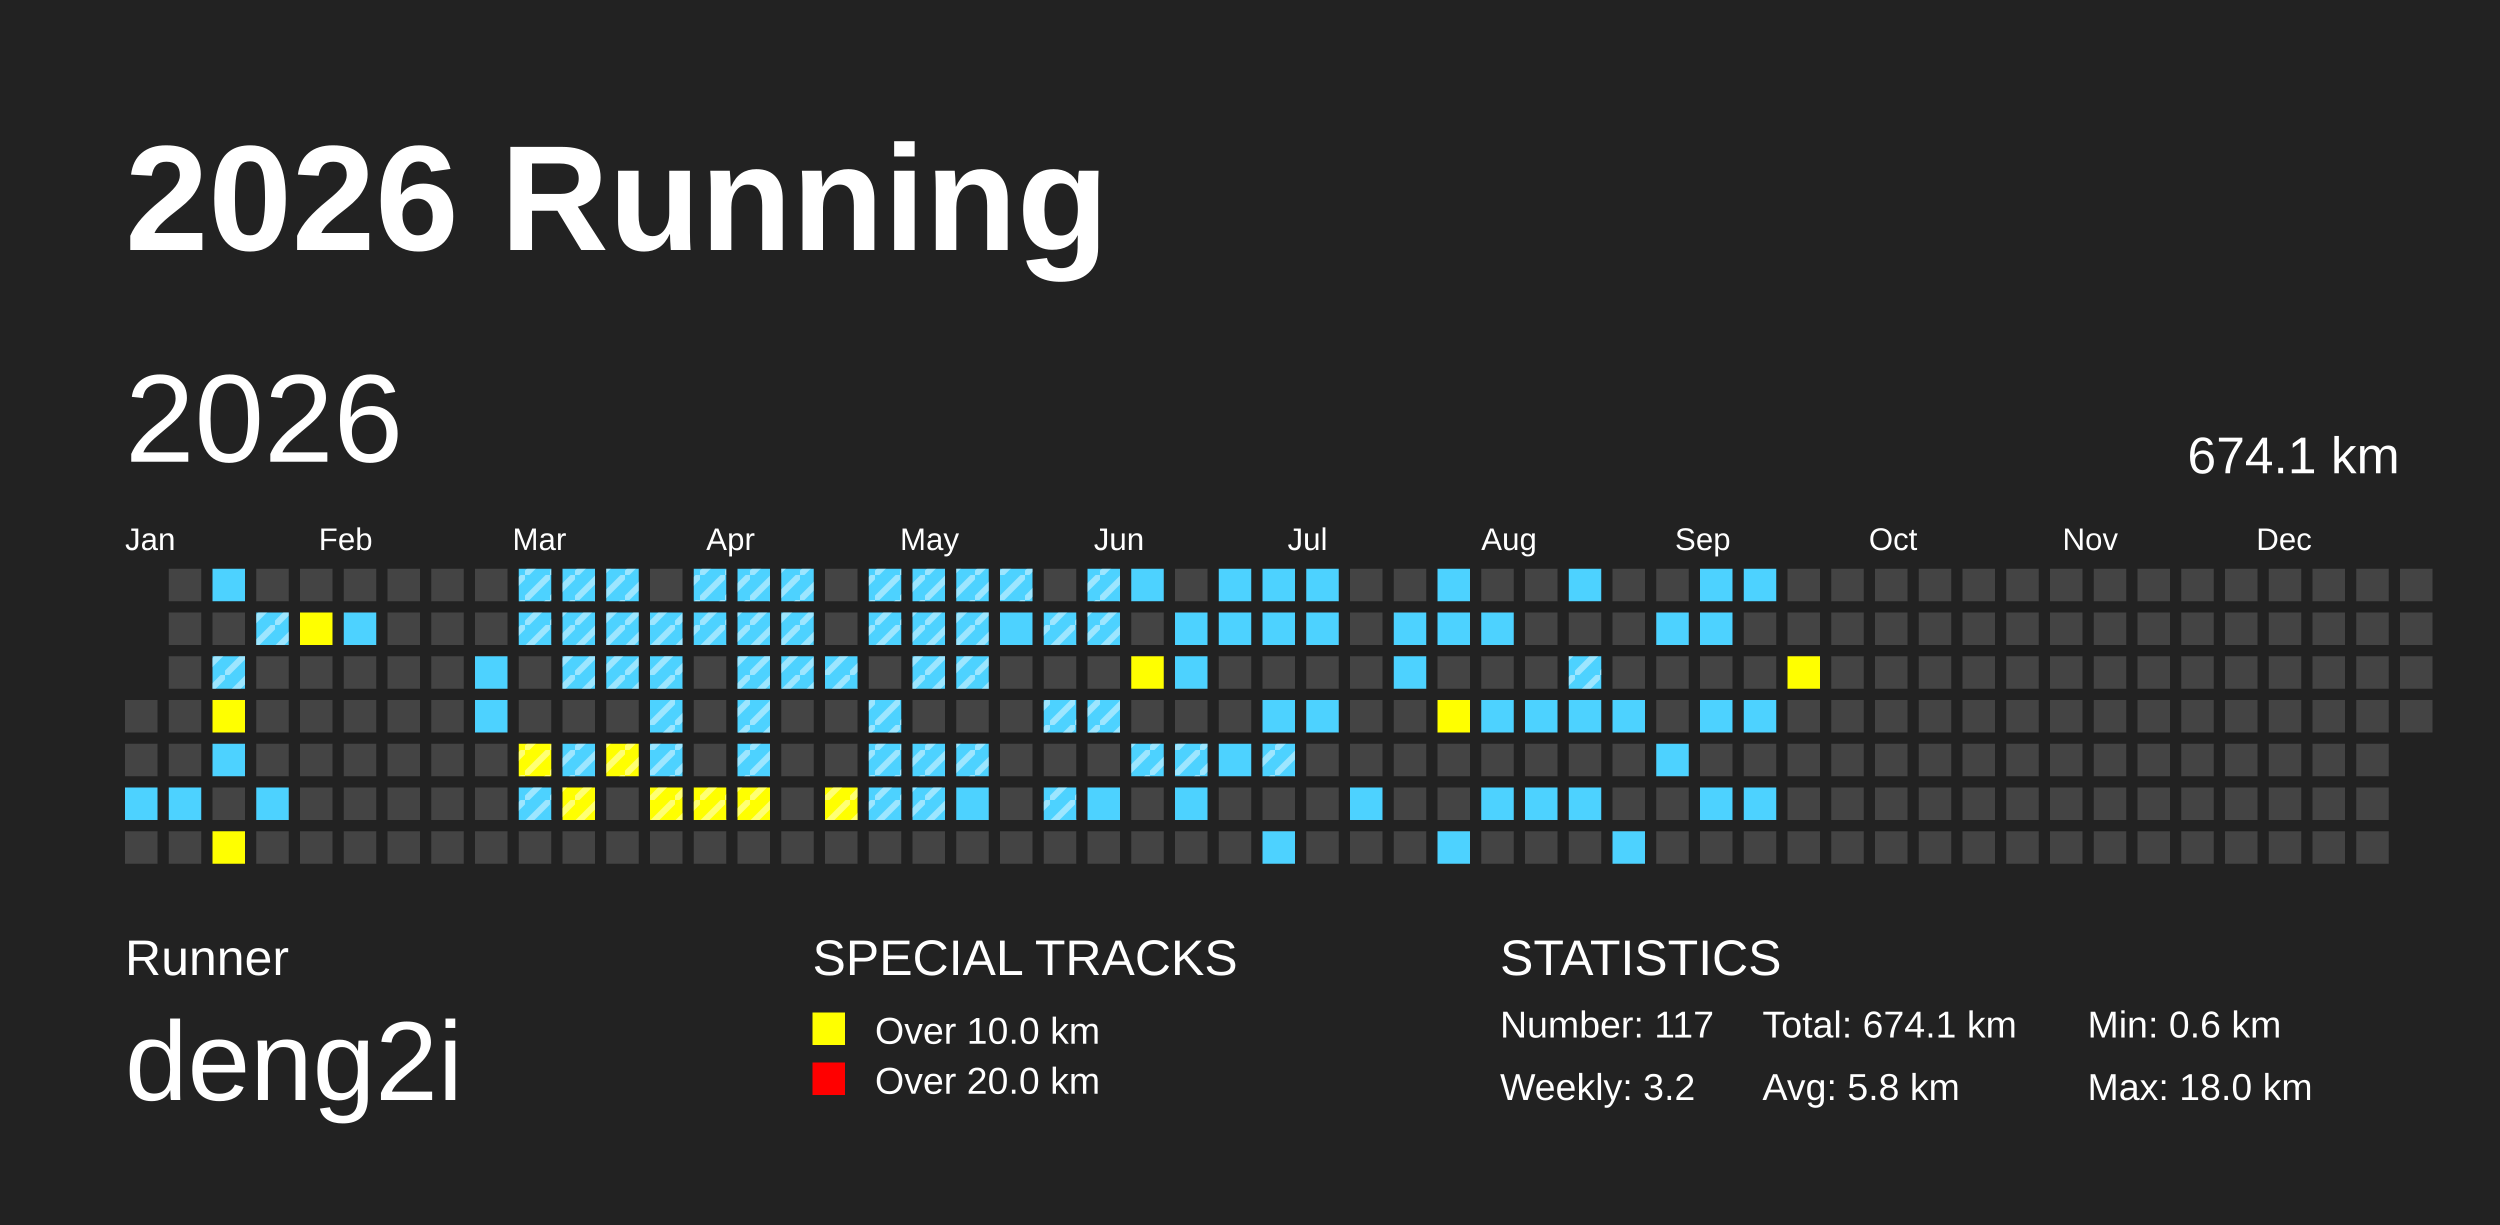
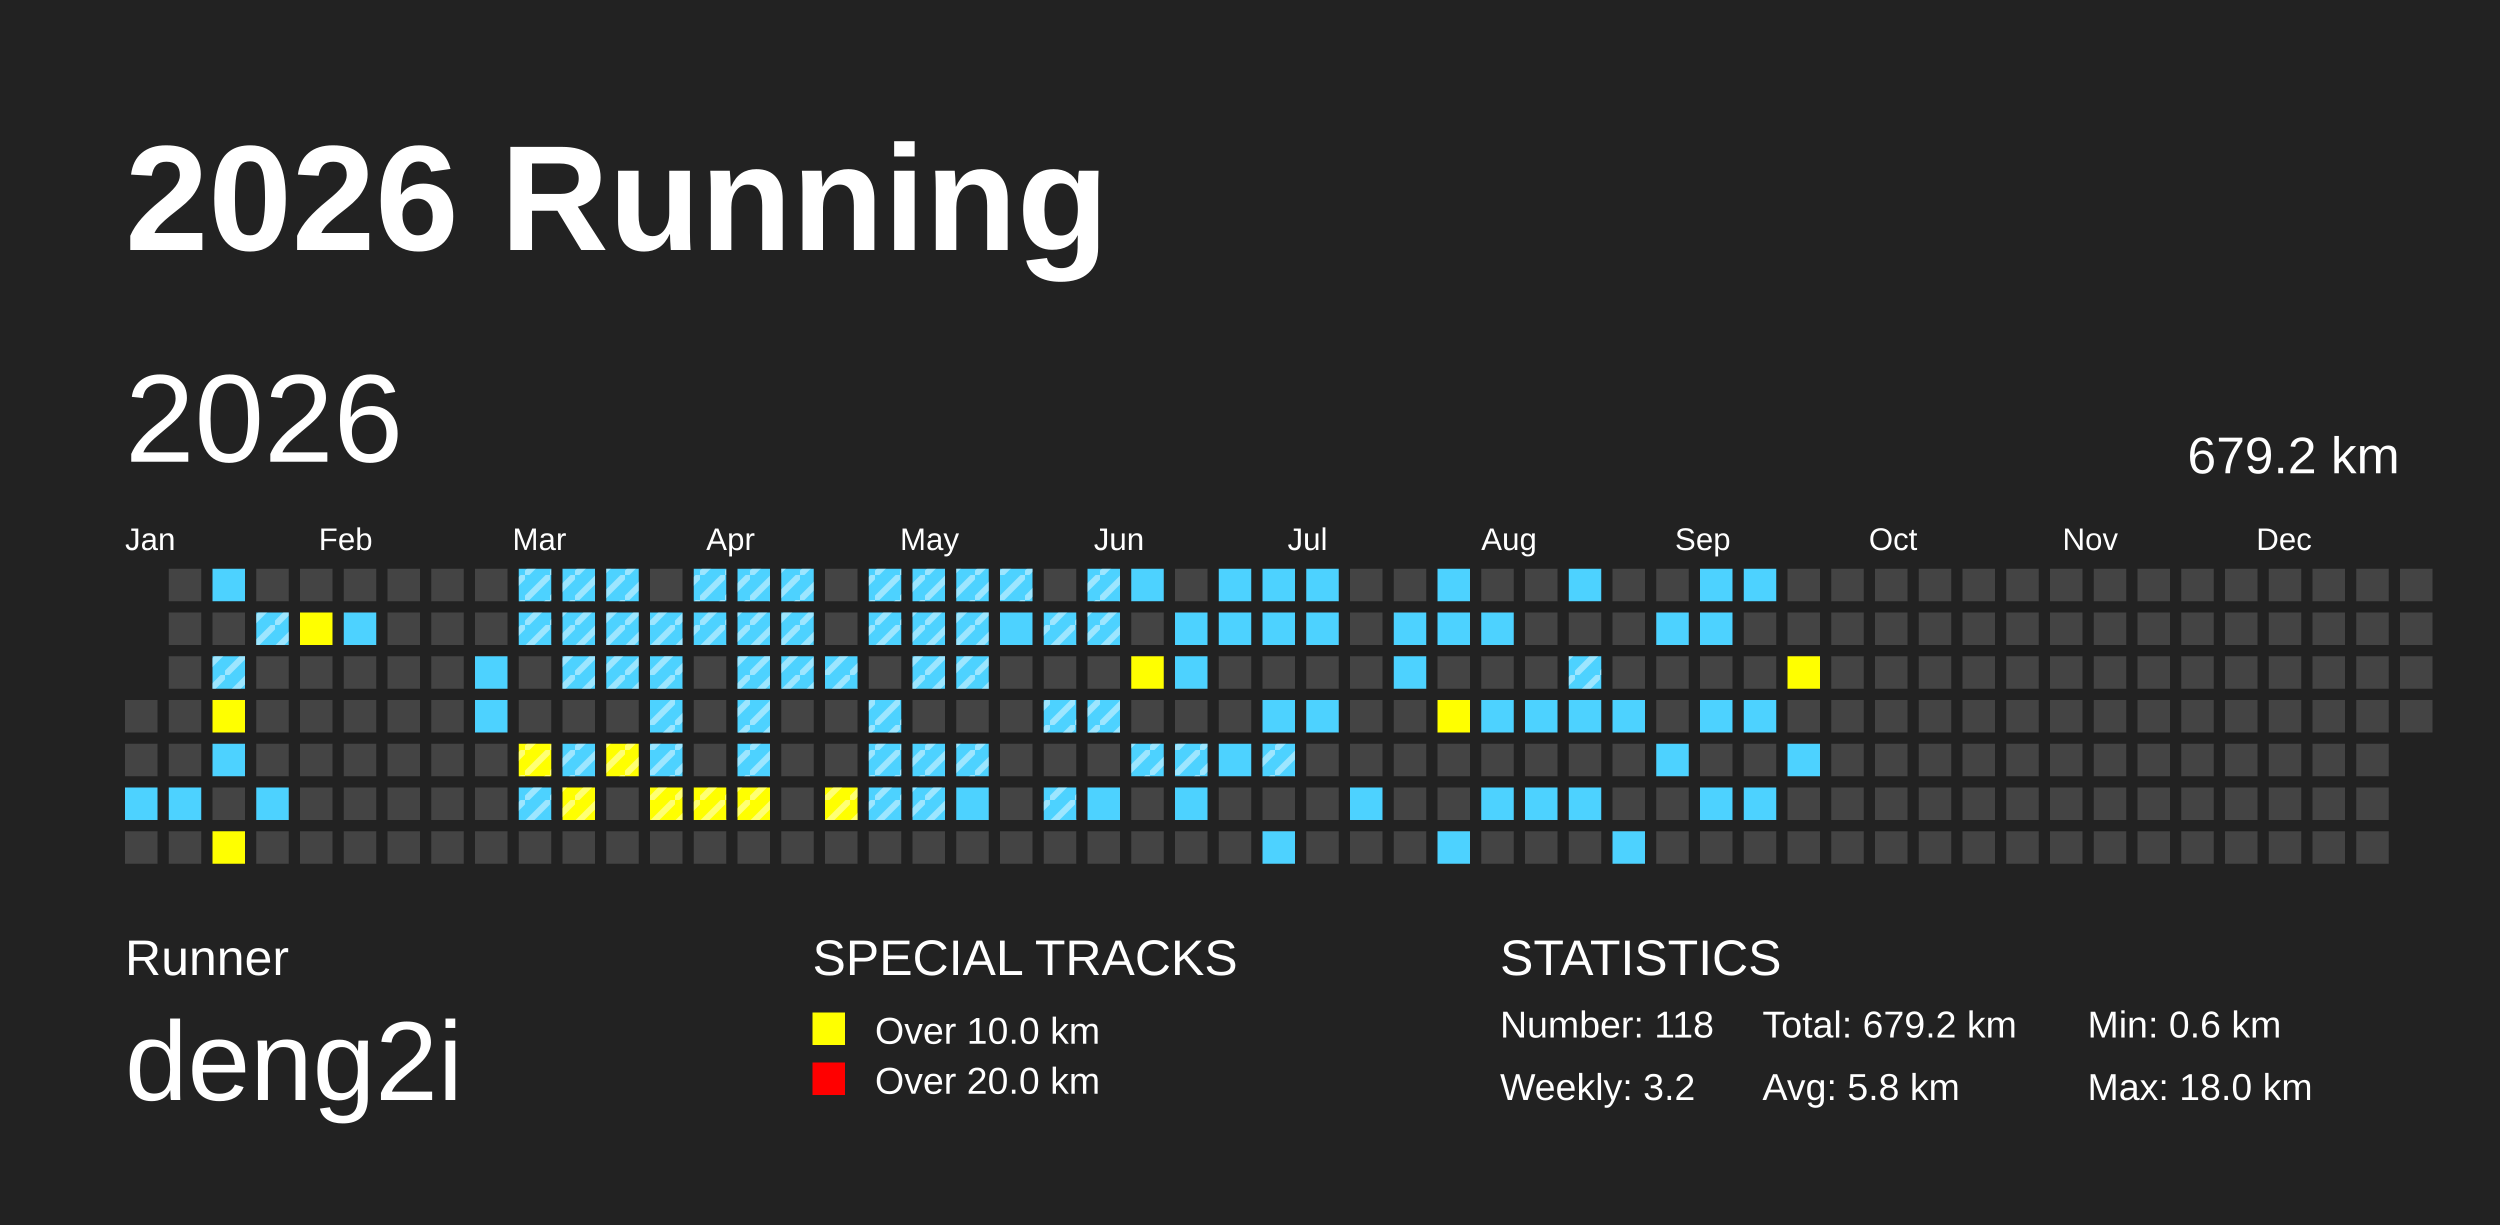
<svg xmlns="http://www.w3.org/2000/svg" baseProfile="full" height="98mm" version="1.1" viewBox="0,0,200,98" width="200mm">
  <defs>
    <pattern height="2" id="indoor-stripe" patternUnits="userSpaceOnUse" width="2">
      <line stroke="white" stroke-opacity="0.45" stroke-width="0.5" x1="0" x2="2" y1="2" y2="0" />
    </pattern>
  </defs>
  <rect fill="#222222" height="98" width="200" x="0" y="0" />
  <text fill="#FFFFFF" style="font-size:12px; font-family:Arial; font-weight:bold;" x="10" y="20">2026 Running</text>
  <text fill="#FFFFFF" style="font-size:4px; font-family:Arial" x="10" y="78">Runner</text>
  <text fill="#FFFFFF" style="font-size:9px; font-family:Arial" x="10" y="88">deng2i</text>
  <text fill="#FFFFFF" style="font-size:4px; font-family:Arial" x="65" y="78">SPECIAL TRACKS</text>
  <rect fill="yellow" height="2.6" width="2.6" x="65" y="81" />
  <text fill="#FFFFFF" style="font-size:3px; font-family:Arial" x="70" y="83.5">Over 10.0 km</text>
  <rect fill="red" height="2.6" width="2.6" x="65" y="85" />
  <text fill="#FFFFFF" style="font-size:3px; font-family:Arial" x="70" y="87.5">Over 20.0 km</text>
  <text fill="#FFFFFF" style="font-size:4px; font-family:Arial" x="120" y="78">STATISTICS</text>
-   <text fill="#FFFFFF" style="font-size:3px; font-family:Arial" x="120" y="83">Number: 117</text>
+   <text fill="#FFFFFF" style="font-size:3px; font-family:Arial" x="120" y="83">Number: 118</text>
  <text fill="#FFFFFF" style="font-size:3px; font-family:Arial" x="120" y="88">Weekly: 3.2</text>
-   <text fill="#FFFFFF" style="font-size:3px; font-family:Arial" x="141" y="83">Total: 674.1 km</text>
+   <text fill="#FFFFFF" style="font-size:3px; font-family:Arial" x="141" y="83">Total: 679.2 km</text>
  <text fill="#FFFFFF" style="font-size:3px; font-family:Arial" x="141" y="88">Avg: 5.8 km</text>
  <text fill="#FFFFFF" style="font-size:3px; font-family:Arial" x="167" y="83">Min: 0.6 km</text>
  <text fill="#FFFFFF" style="font-size:3px; font-family:Arial" x="167" y="88">Max: 18.0 km</text>
  <text dominant-baseline="hanging" fill="#FFFFFF" style="font-size:10.0px; font-family:Arial;" x="10" y="30">2026</text>
-   <text dominant-baseline="hanging" fill="#FFFFFF" style="font-size:4.125px; font-family:Arial;" x="175" y="35">674.1 km</text>
+   <text dominant-baseline="hanging" fill="#FFFFFF" style="font-size:4.125px; font-family:Arial;" x="175" y="35">679.2 km</text>
  <text fill="#FFFFFF" style="font-size:2.5px; font-family:Arial" x="10.0" y="44">Jan</text>
  <text fill="#FFFFFF" style="font-size:2.5px; font-family:Arial" x="25.5" y="44">Feb</text>
  <text fill="#FFFFFF" style="font-size:2.5px; font-family:Arial" x="41.0" y="44">Mar</text>
  <text fill="#FFFFFF" style="font-size:2.5px; font-family:Arial" x="56.5" y="44">Apr</text>
  <text fill="#FFFFFF" style="font-size:2.5px; font-family:Arial" x="72.0" y="44">May</text>
  <text fill="#FFFFFF" style="font-size:2.5px; font-family:Arial" x="87.5" y="44">Jun</text>
  <text fill="#FFFFFF" style="font-size:2.5px; font-family:Arial" x="103.0" y="44">Jul</text>
  <text fill="#FFFFFF" style="font-size:2.5px; font-family:Arial" x="118.5" y="44">Aug</text>
  <text fill="#FFFFFF" style="font-size:2.5px; font-family:Arial" x="134.0" y="44">Sep</text>
  <text fill="#FFFFFF" style="font-size:2.5px; font-family:Arial" x="149.5" y="44">Oct</text>
  <text fill="#FFFFFF" style="font-size:2.5px; font-family:Arial" x="165.0" y="44">Nov</text>
  <text fill="#FFFFFF" style="font-size:2.5px; font-family:Arial" x="180.5" y="44">Dec</text>
  <rect fill="#444444" height="2.6" width="2.6" x="10.0" y="56.0" />
  <rect fill="#444444" height="2.6" width="2.6" x="10.0" y="59.5" />
  <rect fill="#4DD2FF" height="2.6" width="2.6" x="10.0" y="63.0" />
  <rect fill="#444444" height="2.6" width="2.6" x="10.0" y="66.5" />
  <rect fill="#444444" height="2.6" width="2.6" x="13.5" y="45.5" />
  <rect fill="#444444" height="2.6" width="2.6" x="13.5" y="49.0" />
  <rect fill="#444444" height="2.6" width="2.6" x="13.5" y="52.5" />
  <rect fill="#444444" height="2.6" width="2.6" x="13.5" y="56.0" />
  <rect fill="#444444" height="2.6" width="2.6" x="13.5" y="59.5" />
  <rect fill="#4DD2FF" height="2.6" width="2.6" x="13.5" y="63.0" />
  <rect fill="#444444" height="2.6" width="2.6" x="13.5" y="66.5" />
  <rect fill="#4DD2FF" height="2.6" width="2.6" x="17.0" y="45.5" />
  <rect fill="#444444" height="2.6" width="2.6" x="17.0" y="49.0" />
  <rect fill="#4DD2FF" height="2.6" width="2.6" x="17.0" y="52.5" />
  <rect fill="url(#indoor-stripe)" height="2.6" style="pointer-events: none;" width="2.6" x="17.0" y="52.5" />
  <rect fill="yellow" height="2.6" width="2.6" x="17.0" y="56.0" />
  <rect fill="#4DD2FF" height="2.6" width="2.6" x="17.0" y="59.5" />
  <rect fill="#444444" height="2.6" width="2.6" x="17.0" y="63.0" />
  <rect fill="yellow" height="2.6" width="2.6" x="17.0" y="66.5" />
  <rect fill="#444444" height="2.6" width="2.6" x="20.5" y="45.5" />
  <rect fill="#4DD2FF" height="2.6" width="2.6" x="20.5" y="49.0" />
  <rect fill="url(#indoor-stripe)" height="2.6" style="pointer-events: none;" width="2.6" x="20.5" y="49.0" />
  <rect fill="#444444" height="2.6" width="2.6" x="20.5" y="52.5" />
  <rect fill="#444444" height="2.6" width="2.6" x="20.5" y="56.0" />
  <rect fill="#444444" height="2.6" width="2.6" x="20.5" y="59.5" />
  <rect fill="#4DD2FF" height="2.6" width="2.6" x="20.5" y="63.0" />
  <rect fill="#444444" height="2.6" width="2.6" x="20.5" y="66.5" />
  <rect fill="#444444" height="2.6" width="2.6" x="24.0" y="45.5" />
  <rect fill="yellow" height="2.6" width="2.6" x="24.0" y="49.0" />
  <rect fill="#444444" height="2.6" width="2.6" x="24.0" y="52.5" />
  <rect fill="#444444" height="2.6" width="2.6" x="24.0" y="56.0" />
  <rect fill="#444444" height="2.6" width="2.6" x="24.0" y="59.5" />
  <rect fill="#444444" height="2.6" width="2.6" x="24.0" y="63.0" />
  <rect fill="#444444" height="2.6" width="2.6" x="24.0" y="66.5" />
  <rect fill="#444444" height="2.6" width="2.6" x="27.5" y="45.5" />
  <rect fill="#4DD2FF" height="2.6" width="2.6" x="27.5" y="49.0" />
  <rect fill="#444444" height="2.6" width="2.6" x="27.5" y="52.5" />
  <rect fill="#444444" height="2.6" width="2.6" x="27.5" y="56.0" />
  <rect fill="#444444" height="2.6" width="2.6" x="27.5" y="59.5" />
  <rect fill="#444444" height="2.6" width="2.6" x="27.5" y="63.0" />
  <rect fill="#444444" height="2.6" width="2.6" x="27.5" y="66.5" />
  <rect fill="#444444" height="2.6" width="2.6" x="31.0" y="45.5" />
  <rect fill="#444444" height="2.6" width="2.6" x="31.0" y="49.0" />
  <rect fill="#444444" height="2.6" width="2.6" x="31.0" y="52.5" />
  <rect fill="#444444" height="2.6" width="2.6" x="31.0" y="56.0" />
  <rect fill="#444444" height="2.6" width="2.6" x="31.0" y="59.5" />
  <rect fill="#444444" height="2.6" width="2.6" x="31.0" y="63.0" />
  <rect fill="#444444" height="2.6" width="2.6" x="31.0" y="66.5" />
  <rect fill="#444444" height="2.6" width="2.6" x="34.5" y="45.5" />
  <rect fill="#444444" height="2.6" width="2.6" x="34.5" y="49.0" />
  <rect fill="#444444" height="2.6" width="2.6" x="34.5" y="52.5" />
  <rect fill="#444444" height="2.6" width="2.6" x="34.5" y="56.0" />
  <rect fill="#444444" height="2.6" width="2.6" x="34.5" y="59.5" />
  <rect fill="#444444" height="2.6" width="2.6" x="34.5" y="63.0" />
  <rect fill="#444444" height="2.6" width="2.6" x="34.5" y="66.5" />
  <rect fill="#444444" height="2.6" width="2.6" x="38.0" y="45.5" />
  <rect fill="#444444" height="2.6" width="2.6" x="38.0" y="49.0" />
  <rect fill="#4DD2FF" height="2.6" width="2.6" x="38.0" y="52.5" />
  <rect fill="#4DD2FF" height="2.6" width="2.6" x="38.0" y="56.0" />
  <rect fill="#444444" height="2.6" width="2.6" x="38.0" y="59.5" />
  <rect fill="#444444" height="2.6" width="2.6" x="38.0" y="63.0" />
  <rect fill="#444444" height="2.6" width="2.6" x="38.0" y="66.5" />
  <rect fill="#4DD2FF" height="2.6" width="2.6" x="41.5" y="45.5" />
  <rect fill="url(#indoor-stripe)" height="2.6" style="pointer-events: none;" width="2.6" x="41.5" y="45.5" />
  <rect fill="#4DD2FF" height="2.6" width="2.6" x="41.5" y="49.0" />
  <rect fill="url(#indoor-stripe)" height="2.6" style="pointer-events: none;" width="2.6" x="41.5" y="49.0" />
  <rect fill="#444444" height="2.6" width="2.6" x="41.5" y="52.5" />
  <rect fill="#444444" height="2.6" width="2.6" x="41.5" y="56.0" />
  <rect fill="yellow" height="2.6" width="2.6" x="41.5" y="59.5" />
  <rect fill="url(#indoor-stripe)" height="2.6" style="pointer-events: none;" width="2.6" x="41.5" y="59.5" />
  <rect fill="#4DD2FF" height="2.6" width="2.6" x="41.5" y="63.0" />
  <rect fill="url(#indoor-stripe)" height="2.6" style="pointer-events: none;" width="2.6" x="41.5" y="63.0" />
  <rect fill="#444444" height="2.6" width="2.6" x="41.5" y="66.5" />
  <rect fill="#4DD2FF" height="2.6" width="2.6" x="45.0" y="45.5" />
  <rect fill="url(#indoor-stripe)" height="2.6" style="pointer-events: none;" width="2.6" x="45.0" y="45.5" />
  <rect fill="#4DD2FF" height="2.6" width="2.6" x="45.0" y="49.0" />
  <rect fill="url(#indoor-stripe)" height="2.6" style="pointer-events: none;" width="2.6" x="45.0" y="49.0" />
  <rect fill="#4DD2FF" height="2.6" width="2.6" x="45.0" y="52.5" />
  <rect fill="url(#indoor-stripe)" height="2.6" style="pointer-events: none;" width="2.6" x="45.0" y="52.5" />
  <rect fill="#444444" height="2.6" width="2.6" x="45.0" y="56.0" />
  <rect fill="#4DD2FF" height="2.6" width="2.6" x="45.0" y="59.5" />
  <rect fill="url(#indoor-stripe)" height="2.6" style="pointer-events: none;" width="2.6" x="45.0" y="59.5" />
  <rect fill="yellow" height="2.6" width="2.6" x="45.0" y="63.0" />
  <rect fill="url(#indoor-stripe)" height="2.6" style="pointer-events: none;" width="2.6" x="45.0" y="63.0" />
  <rect fill="#444444" height="2.6" width="2.6" x="45.0" y="66.5" />
  <rect fill="#4DD2FF" height="2.6" width="2.6" x="48.5" y="45.5" />
  <rect fill="url(#indoor-stripe)" height="2.6" style="pointer-events: none;" width="2.6" x="48.5" y="45.5" />
  <rect fill="#4DD2FF" height="2.6" width="2.6" x="48.5" y="49.0" />
  <rect fill="url(#indoor-stripe)" height="2.6" style="pointer-events: none;" width="2.6" x="48.5" y="49.0" />
  <rect fill="#4DD2FF" height="2.6" width="2.6" x="48.5" y="52.5" />
  <rect fill="url(#indoor-stripe)" height="2.6" style="pointer-events: none;" width="2.6" x="48.5" y="52.5" />
  <rect fill="#444444" height="2.6" width="2.6" x="48.5" y="56.0" />
  <rect fill="yellow" height="2.6" width="2.6" x="48.5" y="59.5" />
  <rect fill="url(#indoor-stripe)" height="2.6" style="pointer-events: none;" width="2.6" x="48.5" y="59.5" />
  <rect fill="#444444" height="2.6" width="2.6" x="48.5" y="63.0" />
  <rect fill="#444444" height="2.6" width="2.6" x="48.5" y="66.5" />
  <rect fill="#444444" height="2.6" width="2.6" x="52.0" y="45.5" />
  <rect fill="#4DD2FF" height="2.6" width="2.6" x="52.0" y="49.0" />
  <rect fill="url(#indoor-stripe)" height="2.6" style="pointer-events: none;" width="2.6" x="52.0" y="49.0" />
  <rect fill="#4DD2FF" height="2.6" width="2.6" x="52.0" y="52.5" />
  <rect fill="url(#indoor-stripe)" height="2.6" style="pointer-events: none;" width="2.6" x="52.0" y="52.5" />
  <rect fill="#4DD2FF" height="2.6" width="2.6" x="52.0" y="56.0" />
  <rect fill="url(#indoor-stripe)" height="2.6" style="pointer-events: none;" width="2.6" x="52.0" y="56.0" />
  <rect fill="#4DD2FF" height="2.6" width="2.6" x="52.0" y="59.5" />
  <rect fill="url(#indoor-stripe)" height="2.6" style="pointer-events: none;" width="2.6" x="52.0" y="59.5" />
  <rect fill="yellow" height="2.6" width="2.6" x="52.0" y="63.0" />
  <rect fill="url(#indoor-stripe)" height="2.6" style="pointer-events: none;" width="2.6" x="52.0" y="63.0" />
  <rect fill="#444444" height="2.6" width="2.6" x="52.0" y="66.5" />
  <rect fill="#4DD2FF" height="2.6" width="2.6" x="55.5" y="45.5" />
  <rect fill="url(#indoor-stripe)" height="2.6" style="pointer-events: none;" width="2.6" x="55.5" y="45.5" />
  <rect fill="#4DD2FF" height="2.6" width="2.6" x="55.5" y="49.0" />
  <rect fill="url(#indoor-stripe)" height="2.6" style="pointer-events: none;" width="2.6" x="55.5" y="49.0" />
  <rect fill="#444444" height="2.6" width="2.6" x="55.5" y="52.5" />
  <rect fill="#444444" height="2.6" width="2.6" x="55.5" y="56.0" />
  <rect fill="#444444" height="2.6" width="2.6" x="55.5" y="59.5" />
  <rect fill="yellow" height="2.6" width="2.6" x="55.5" y="63.0" />
  <rect fill="url(#indoor-stripe)" height="2.6" style="pointer-events: none;" width="2.6" x="55.5" y="63.0" />
  <rect fill="#444444" height="2.6" width="2.6" x="55.5" y="66.5" />
  <rect fill="#4DD2FF" height="2.6" width="2.6" x="59.0" y="45.5" />
  <rect fill="url(#indoor-stripe)" height="2.6" style="pointer-events: none;" width="2.6" x="59.0" y="45.5" />
  <rect fill="#4DD2FF" height="2.6" width="2.6" x="59.0" y="49.0" />
  <rect fill="url(#indoor-stripe)" height="2.6" style="pointer-events: none;" width="2.6" x="59.0" y="49.0" />
  <rect fill="#4DD2FF" height="2.6" width="2.6" x="59.0" y="52.5" />
  <rect fill="url(#indoor-stripe)" height="2.6" style="pointer-events: none;" width="2.6" x="59.0" y="52.5" />
  <rect fill="#4DD2FF" height="2.6" width="2.6" x="59.0" y="56.0" />
  <rect fill="url(#indoor-stripe)" height="2.6" style="pointer-events: none;" width="2.6" x="59.0" y="56.0" />
  <rect fill="#4DD2FF" height="2.6" width="2.6" x="59.0" y="59.5" />
  <rect fill="url(#indoor-stripe)" height="2.6" style="pointer-events: none;" width="2.6" x="59.0" y="59.5" />
  <rect fill="yellow" height="2.6" width="2.6" x="59.0" y="63.0" />
  <rect fill="url(#indoor-stripe)" height="2.6" style="pointer-events: none;" width="2.6" x="59.0" y="63.0" />
  <rect fill="#444444" height="2.6" width="2.6" x="59.0" y="66.5" />
  <rect fill="#4DD2FF" height="2.6" width="2.6" x="62.5" y="45.5" />
  <rect fill="url(#indoor-stripe)" height="2.6" style="pointer-events: none;" width="2.6" x="62.5" y="45.5" />
  <rect fill="#4DD2FF" height="2.6" width="2.6" x="62.5" y="49.0" />
  <rect fill="url(#indoor-stripe)" height="2.6" style="pointer-events: none;" width="2.6" x="62.5" y="49.0" />
  <rect fill="#4DD2FF" height="2.6" width="2.6" x="62.5" y="52.5" />
  <rect fill="url(#indoor-stripe)" height="2.6" style="pointer-events: none;" width="2.6" x="62.5" y="52.5" />
  <rect fill="#444444" height="2.6" width="2.6" x="62.5" y="56.0" />
  <rect fill="#444444" height="2.6" width="2.6" x="62.5" y="59.5" />
  <rect fill="#444444" height="2.6" width="2.6" x="62.5" y="63.0" />
  <rect fill="#444444" height="2.6" width="2.6" x="62.5" y="66.5" />
  <rect fill="#444444" height="2.6" width="2.6" x="66.0" y="45.5" />
  <rect fill="#444444" height="2.6" width="2.6" x="66.0" y="49.0" />
  <rect fill="#4DD2FF" height="2.6" width="2.6" x="66.0" y="52.5" />
  <rect fill="url(#indoor-stripe)" height="2.6" style="pointer-events: none;" width="2.6" x="66.0" y="52.5" />
  <rect fill="#444444" height="2.6" width="2.6" x="66.0" y="56.0" />
  <rect fill="#444444" height="2.6" width="2.6" x="66.0" y="59.5" />
  <rect fill="yellow" height="2.6" width="2.6" x="66.0" y="63.0" />
  <rect fill="url(#indoor-stripe)" height="2.6" style="pointer-events: none;" width="2.6" x="66.0" y="63.0" />
  <rect fill="#444444" height="2.6" width="2.6" x="66.0" y="66.5" />
  <rect fill="#4DD2FF" height="2.6" width="2.6" x="69.5" y="45.5" />
  <rect fill="url(#indoor-stripe)" height="2.6" style="pointer-events: none;" width="2.6" x="69.5" y="45.5" />
  <rect fill="#4DD2FF" height="2.6" width="2.6" x="69.5" y="49.0" />
  <rect fill="url(#indoor-stripe)" height="2.6" style="pointer-events: none;" width="2.6" x="69.5" y="49.0" />
  <rect fill="#444444" height="2.6" width="2.6" x="69.5" y="52.5" />
  <rect fill="#4DD2FF" height="2.6" width="2.6" x="69.5" y="56.0" />
  <rect fill="url(#indoor-stripe)" height="2.6" style="pointer-events: none;" width="2.6" x="69.5" y="56.0" />
  <rect fill="#4DD2FF" height="2.6" width="2.6" x="69.5" y="59.5" />
  <rect fill="url(#indoor-stripe)" height="2.6" style="pointer-events: none;" width="2.6" x="69.5" y="59.5" />
  <rect fill="#4DD2FF" height="2.6" width="2.6" x="69.5" y="63.0" />
  <rect fill="url(#indoor-stripe)" height="2.6" style="pointer-events: none;" width="2.6" x="69.5" y="63.0" />
  <rect fill="#444444" height="2.6" width="2.6" x="69.5" y="66.5" />
  <rect fill="#4DD2FF" height="2.6" width="2.6" x="73.0" y="45.5" />
  <rect fill="url(#indoor-stripe)" height="2.6" style="pointer-events: none;" width="2.6" x="73.0" y="45.5" />
  <rect fill="#4DD2FF" height="2.6" width="2.6" x="73.0" y="49.0" />
  <rect fill="url(#indoor-stripe)" height="2.6" style="pointer-events: none;" width="2.6" x="73.0" y="49.0" />
  <rect fill="#4DD2FF" height="2.6" width="2.6" x="73.0" y="52.5" />
  <rect fill="url(#indoor-stripe)" height="2.6" style="pointer-events: none;" width="2.6" x="73.0" y="52.5" />
  <rect fill="#444444" height="2.6" width="2.6" x="73.0" y="56.0" />
  <rect fill="#4DD2FF" height="2.6" width="2.6" x="73.0" y="59.5" />
  <rect fill="url(#indoor-stripe)" height="2.6" style="pointer-events: none;" width="2.6" x="73.0" y="59.5" />
  <rect fill="#4DD2FF" height="2.6" width="2.6" x="73.0" y="63.0" />
  <rect fill="url(#indoor-stripe)" height="2.6" style="pointer-events: none;" width="2.6" x="73.0" y="63.0" />
  <rect fill="#444444" height="2.6" width="2.6" x="73.0" y="66.5" />
  <rect fill="#4DD2FF" height="2.6" width="2.6" x="76.5" y="45.5" />
  <rect fill="url(#indoor-stripe)" height="2.6" style="pointer-events: none;" width="2.6" x="76.5" y="45.5" />
  <rect fill="#4DD2FF" height="2.6" width="2.6" x="76.5" y="49.0" />
  <rect fill="url(#indoor-stripe)" height="2.6" style="pointer-events: none;" width="2.6" x="76.5" y="49.0" />
  <rect fill="#4DD2FF" height="2.6" width="2.6" x="76.5" y="52.5" />
  <rect fill="url(#indoor-stripe)" height="2.6" style="pointer-events: none;" width="2.6" x="76.5" y="52.5" />
  <rect fill="#444444" height="2.6" width="2.6" x="76.5" y="56.0" />
  <rect fill="#4DD2FF" height="2.6" width="2.6" x="76.5" y="59.5" />
  <rect fill="url(#indoor-stripe)" height="2.6" style="pointer-events: none;" width="2.6" x="76.5" y="59.5" />
  <rect fill="#4DD2FF" height="2.6" width="2.6" x="76.5" y="63.0" />
  <rect fill="#444444" height="2.6" width="2.6" x="76.5" y="66.5" />
  <rect fill="#4DD2FF" height="2.6" width="2.6" x="80.0" y="45.5" />
  <rect fill="url(#indoor-stripe)" height="2.6" style="pointer-events: none;" width="2.6" x="80.0" y="45.5" />
  <rect fill="#4DD2FF" height="2.6" width="2.6" x="80.0" y="49.0" />
  <rect fill="#444444" height="2.6" width="2.6" x="80.0" y="52.5" />
  <rect fill="#444444" height="2.6" width="2.6" x="80.0" y="56.0" />
  <rect fill="#444444" height="2.6" width="2.6" x="80.0" y="59.5" />
  <rect fill="#444444" height="2.6" width="2.6" x="80.0" y="63.0" />
  <rect fill="#444444" height="2.6" width="2.6" x="80.0" y="66.5" />
  <rect fill="#444444" height="2.6" width="2.6" x="83.5" y="45.5" />
  <rect fill="#4DD2FF" height="2.6" width="2.6" x="83.5" y="49.0" />
  <rect fill="url(#indoor-stripe)" height="2.6" style="pointer-events: none;" width="2.6" x="83.5" y="49.0" />
  <rect fill="#444444" height="2.6" width="2.6" x="83.5" y="52.5" />
  <rect fill="#4DD2FF" height="2.6" width="2.6" x="83.5" y="56.0" />
  <rect fill="url(#indoor-stripe)" height="2.6" style="pointer-events: none;" width="2.6" x="83.5" y="56.0" />
  <rect fill="#444444" height="2.6" width="2.6" x="83.5" y="59.5" />
  <rect fill="#4DD2FF" height="2.6" width="2.6" x="83.5" y="63.0" />
  <rect fill="url(#indoor-stripe)" height="2.6" style="pointer-events: none;" width="2.6" x="83.5" y="63.0" />
  <rect fill="#444444" height="2.6" width="2.6" x="83.5" y="66.5" />
  <rect fill="#4DD2FF" height="2.6" width="2.6" x="87.0" y="45.5" />
  <rect fill="url(#indoor-stripe)" height="2.6" style="pointer-events: none;" width="2.6" x="87.0" y="45.5" />
  <rect fill="#4DD2FF" height="2.6" width="2.6" x="87.0" y="49.0" />
  <rect fill="url(#indoor-stripe)" height="2.6" style="pointer-events: none;" width="2.6" x="87.0" y="49.0" />
  <rect fill="#444444" height="2.6" width="2.6" x="87.0" y="52.5" />
  <rect fill="#4DD2FF" height="2.6" width="2.6" x="87.0" y="56.0" />
  <rect fill="url(#indoor-stripe)" height="2.6" style="pointer-events: none;" width="2.6" x="87.0" y="56.0" />
  <rect fill="#444444" height="2.6" width="2.6" x="87.0" y="59.5" />
  <rect fill="#4DD2FF" height="2.6" width="2.6" x="87.0" y="63.0" />
  <rect fill="#444444" height="2.6" width="2.6" x="87.0" y="66.5" />
  <rect fill="#4DD2FF" height="2.6" width="2.6" x="90.5" y="45.5" />
  <rect fill="#444444" height="2.6" width="2.6" x="90.5" y="49.0" />
  <rect fill="yellow" height="2.6" width="2.6" x="90.5" y="52.5" />
  <rect fill="#444444" height="2.6" width="2.6" x="90.5" y="56.0" />
  <rect fill="#4DD2FF" height="2.6" width="2.6" x="90.5" y="59.5" />
  <rect fill="url(#indoor-stripe)" height="2.6" style="pointer-events: none;" width="2.6" x="90.5" y="59.5" />
  <rect fill="#444444" height="2.6" width="2.6" x="90.5" y="63.0" />
  <rect fill="#444444" height="2.6" width="2.6" x="90.5" y="66.5" />
  <rect fill="#444444" height="2.6" width="2.6" x="94.0" y="45.5" />
  <rect fill="#4DD2FF" height="2.6" width="2.6" x="94.0" y="49.0" />
  <rect fill="#4DD2FF" height="2.6" width="2.6" x="94.0" y="52.5" />
  <rect fill="#444444" height="2.6" width="2.6" x="94.0" y="56.0" />
  <rect fill="#4DD2FF" height="2.6" width="2.6" x="94.0" y="59.5" />
  <rect fill="url(#indoor-stripe)" height="2.6" style="pointer-events: none;" width="2.6" x="94.0" y="59.5" />
  <rect fill="#4DD2FF" height="2.6" width="2.6" x="94.0" y="63.0" />
  <rect fill="#444444" height="2.6" width="2.6" x="94.0" y="66.5" />
  <rect fill="#4DD2FF" height="2.6" width="2.6" x="97.5" y="45.5" />
  <rect fill="#4DD2FF" height="2.6" width="2.6" x="97.5" y="49.0" />
  <rect fill="#444444" height="2.6" width="2.6" x="97.5" y="52.5" />
  <rect fill="#444444" height="2.6" width="2.6" x="97.5" y="56.0" />
  <rect fill="#4DD2FF" height="2.6" width="2.6" x="97.5" y="59.5" />
  <rect fill="#444444" height="2.6" width="2.6" x="97.5" y="63.0" />
  <rect fill="#444444" height="2.6" width="2.6" x="97.5" y="66.5" />
  <rect fill="#4DD2FF" height="2.6" width="2.6" x="101.0" y="45.5" />
  <rect fill="#4DD2FF" height="2.6" width="2.6" x="101.0" y="49.0" />
  <rect fill="#444444" height="2.6" width="2.6" x="101.0" y="52.5" />
  <rect fill="#4DD2FF" height="2.6" width="2.6" x="101.0" y="56.0" />
  <rect fill="#4DD2FF" height="2.6" width="2.6" x="101.0" y="59.5" />
  <rect fill="url(#indoor-stripe)" height="2.6" style="pointer-events: none;" width="2.6" x="101.0" y="59.5" />
  <rect fill="#444444" height="2.6" width="2.6" x="101.0" y="63.0" />
  <rect fill="#4DD2FF" height="2.6" width="2.6" x="101.0" y="66.5" />
  <rect fill="#4DD2FF" height="2.6" width="2.6" x="104.5" y="45.5" />
  <rect fill="#4DD2FF" height="2.6" width="2.6" x="104.5" y="49.0" />
  <rect fill="#444444" height="2.6" width="2.6" x="104.5" y="52.5" />
  <rect fill="#4DD2FF" height="2.6" width="2.6" x="104.5" y="56.0" />
  <rect fill="#444444" height="2.6" width="2.6" x="104.5" y="59.5" />
  <rect fill="#444444" height="2.6" width="2.6" x="104.5" y="63.0" />
  <rect fill="#444444" height="2.6" width="2.6" x="104.5" y="66.5" />
  <rect fill="#444444" height="2.6" width="2.6" x="108.0" y="45.5" />
  <rect fill="#444444" height="2.6" width="2.6" x="108.0" y="49.0" />
  <rect fill="#444444" height="2.6" width="2.6" x="108.0" y="52.5" />
  <rect fill="#444444" height="2.6" width="2.6" x="108.0" y="56.0" />
  <rect fill="#444444" height="2.6" width="2.6" x="108.0" y="59.5" />
  <rect fill="#4DD2FF" height="2.6" width="2.6" x="108.0" y="63.0" />
  <rect fill="#444444" height="2.6" width="2.6" x="108.0" y="66.5" />
  <rect fill="#444444" height="2.6" width="2.6" x="111.5" y="45.5" />
  <rect fill="#4DD2FF" height="2.6" width="2.6" x="111.5" y="49.0" />
  <rect fill="#4DD2FF" height="2.6" width="2.6" x="111.5" y="52.5" />
  <rect fill="#444444" height="2.6" width="2.6" x="111.5" y="56.0" />
  <rect fill="#444444" height="2.6" width="2.6" x="111.5" y="59.5" />
  <rect fill="#444444" height="2.6" width="2.6" x="111.5" y="63.0" />
  <rect fill="#444444" height="2.6" width="2.6" x="111.5" y="66.5" />
  <rect fill="#4DD2FF" height="2.6" width="2.6" x="115.0" y="45.5" />
  <rect fill="#4DD2FF" height="2.6" width="2.6" x="115.0" y="49.0" />
  <rect fill="#444444" height="2.6" width="2.6" x="115.0" y="52.5" />
  <rect fill="yellow" height="2.6" width="2.6" x="115.0" y="56.0" />
  <rect fill="#444444" height="2.6" width="2.6" x="115.0" y="59.5" />
  <rect fill="#444444" height="2.6" width="2.6" x="115.0" y="63.0" />
  <rect fill="#4DD2FF" height="2.6" width="2.6" x="115.0" y="66.5" />
  <rect fill="#444444" height="2.6" width="2.6" x="118.5" y="45.5" />
  <rect fill="#4DD2FF" height="2.6" width="2.6" x="118.5" y="49.0" />
  <rect fill="#444444" height="2.6" width="2.6" x="118.5" y="52.5" />
  <rect fill="#4DD2FF" height="2.6" width="2.6" x="118.5" y="56.0" />
  <rect fill="#444444" height="2.6" width="2.6" x="118.5" y="59.5" />
  <rect fill="#4DD2FF" height="2.6" width="2.6" x="118.5" y="63.0" />
  <rect fill="#444444" height="2.6" width="2.6" x="118.5" y="66.5" />
  <rect fill="#444444" height="2.6" width="2.6" x="122.0" y="45.5" />
  <rect fill="#444444" height="2.6" width="2.6" x="122.0" y="49.0" />
  <rect fill="#444444" height="2.6" width="2.6" x="122.0" y="52.5" />
  <rect fill="#4DD2FF" height="2.6" width="2.6" x="122.0" y="56.0" />
  <rect fill="#444444" height="2.6" width="2.6" x="122.0" y="59.5" />
  <rect fill="#4DD2FF" height="2.6" width="2.6" x="122.0" y="63.0" />
  <rect fill="#444444" height="2.6" width="2.6" x="122.0" y="66.5" />
  <rect fill="#4DD2FF" height="2.6" width="2.6" x="125.5" y="45.5" />
  <rect fill="#444444" height="2.6" width="2.6" x="125.5" y="49.0" />
  <rect fill="#4DD2FF" height="2.6" width="2.6" x="125.5" y="52.5" />
  <rect fill="url(#indoor-stripe)" height="2.6" style="pointer-events: none;" width="2.6" x="125.5" y="52.5" />
  <rect fill="#4DD2FF" height="2.6" width="2.6" x="125.5" y="56.0" />
  <rect fill="#444444" height="2.6" width="2.6" x="125.5" y="59.5" />
  <rect fill="#4DD2FF" height="2.6" width="2.6" x="125.5" y="63.0" />
  <rect fill="#444444" height="2.6" width="2.6" x="125.5" y="66.5" />
  <rect fill="#444444" height="2.6" width="2.6" x="129.0" y="45.5" />
  <rect fill="#444444" height="2.6" width="2.6" x="129.0" y="49.0" />
  <rect fill="#444444" height="2.6" width="2.6" x="129.0" y="52.5" />
  <rect fill="#4DD2FF" height="2.6" width="2.6" x="129.0" y="56.0" />
  <rect fill="#444444" height="2.6" width="2.6" x="129.0" y="59.5" />
  <rect fill="#444444" height="2.6" width="2.6" x="129.0" y="63.0" />
  <rect fill="#4DD2FF" height="2.6" width="2.6" x="129.0" y="66.5" />
  <rect fill="#444444" height="2.6" width="2.6" x="132.5" y="45.5" />
  <rect fill="#4DD2FF" height="2.6" width="2.6" x="132.5" y="49.0" />
  <rect fill="#444444" height="2.6" width="2.6" x="132.5" y="52.5" />
  <rect fill="#444444" height="2.6" width="2.6" x="132.5" y="56.0" />
  <rect fill="#4DD2FF" height="2.6" width="2.6" x="132.5" y="59.5" />
  <rect fill="#444444" height="2.6" width="2.6" x="132.5" y="63.0" />
  <rect fill="#444444" height="2.6" width="2.6" x="132.5" y="66.5" />
  <rect fill="#4DD2FF" height="2.6" width="2.6" x="136.0" y="45.5" />
  <rect fill="#4DD2FF" height="2.6" width="2.6" x="136.0" y="49.0" />
  <rect fill="#444444" height="2.6" width="2.6" x="136.0" y="52.5" />
  <rect fill="#4DD2FF" height="2.6" width="2.6" x="136.0" y="56.0" />
  <rect fill="#444444" height="2.6" width="2.6" x="136.0" y="59.5" />
  <rect fill="#4DD2FF" height="2.6" width="2.6" x="136.0" y="63.0" />
  <rect fill="#444444" height="2.6" width="2.6" x="136.0" y="66.5" />
  <rect fill="#4DD2FF" height="2.6" width="2.6" x="139.5" y="45.5" />
  <rect fill="#444444" height="2.6" width="2.6" x="139.5" y="49.0" />
  <rect fill="#444444" height="2.6" width="2.6" x="139.5" y="52.5" />
  <rect fill="#4DD2FF" height="2.6" width="2.6" x="139.5" y="56.0" />
  <rect fill="#444444" height="2.6" width="2.6" x="139.5" y="59.5" />
  <rect fill="#4DD2FF" height="2.6" width="2.6" x="139.5" y="63.0" />
  <rect fill="#444444" height="2.6" width="2.6" x="139.5" y="66.5" />
  <rect fill="#444444" height="2.6" width="2.6" x="143.0" y="45.5" />
  <rect fill="#444444" height="2.6" width="2.6" x="143.0" y="49.0" />
  <rect fill="yellow" height="2.6" width="2.6" x="143.0" y="52.5" />
  <rect fill="#444444" height="2.6" width="2.6" x="143.0" y="56.0" />
-   <rect fill="#444444" height="2.6" width="2.6" x="143.0" y="59.5" />
+   <rect fill="#4DD2FF" height="2.6" width="2.6" x="143.0" y="59.5" />
  <rect fill="#444444" height="2.6" width="2.6" x="143.0" y="63.0" />
  <rect fill="#444444" height="2.6" width="2.6" x="143.0" y="66.5" />
  <rect fill="#444444" height="2.6" width="2.6" x="146.5" y="45.5" />
  <rect fill="#444444" height="2.6" width="2.6" x="146.5" y="49.0" />
  <rect fill="#444444" height="2.6" width="2.6" x="146.5" y="52.5" />
  <rect fill="#444444" height="2.6" width="2.6" x="146.5" y="56.0" />
  <rect fill="#444444" height="2.6" width="2.6" x="146.5" y="59.5" />
  <rect fill="#444444" height="2.6" width="2.6" x="146.5" y="63.0" />
  <rect fill="#444444" height="2.6" width="2.6" x="146.5" y="66.5" />
  <rect fill="#444444" height="2.6" width="2.6" x="150.0" y="45.5" />
  <rect fill="#444444" height="2.6" width="2.6" x="150.0" y="49.0" />
  <rect fill="#444444" height="2.6" width="2.6" x="150.0" y="52.5" />
  <rect fill="#444444" height="2.6" width="2.6" x="150.0" y="56.0" />
  <rect fill="#444444" height="2.6" width="2.6" x="150.0" y="59.5" />
  <rect fill="#444444" height="2.6" width="2.6" x="150.0" y="63.0" />
  <rect fill="#444444" height="2.6" width="2.6" x="150.0" y="66.5" />
  <rect fill="#444444" height="2.6" width="2.6" x="153.5" y="45.5" />
  <rect fill="#444444" height="2.6" width="2.6" x="153.5" y="49.0" />
  <rect fill="#444444" height="2.6" width="2.6" x="153.5" y="52.5" />
  <rect fill="#444444" height="2.6" width="2.6" x="153.5" y="56.0" />
  <rect fill="#444444" height="2.6" width="2.6" x="153.5" y="59.5" />
  <rect fill="#444444" height="2.6" width="2.6" x="153.5" y="63.0" />
  <rect fill="#444444" height="2.6" width="2.6" x="153.5" y="66.5" />
  <rect fill="#444444" height="2.6" width="2.6" x="157.0" y="45.5" />
  <rect fill="#444444" height="2.6" width="2.6" x="157.0" y="49.0" />
  <rect fill="#444444" height="2.6" width="2.6" x="157.0" y="52.5" />
  <rect fill="#444444" height="2.6" width="2.6" x="157.0" y="56.0" />
  <rect fill="#444444" height="2.6" width="2.6" x="157.0" y="59.5" />
  <rect fill="#444444" height="2.6" width="2.6" x="157.0" y="63.0" />
  <rect fill="#444444" height="2.6" width="2.6" x="157.0" y="66.5" />
  <rect fill="#444444" height="2.6" width="2.6" x="160.5" y="45.5" />
  <rect fill="#444444" height="2.6" width="2.6" x="160.5" y="49.0" />
  <rect fill="#444444" height="2.6" width="2.6" x="160.5" y="52.5" />
  <rect fill="#444444" height="2.6" width="2.6" x="160.5" y="56.0" />
  <rect fill="#444444" height="2.6" width="2.6" x="160.5" y="59.5" />
  <rect fill="#444444" height="2.6" width="2.6" x="160.5" y="63.0" />
  <rect fill="#444444" height="2.6" width="2.6" x="160.5" y="66.5" />
  <rect fill="#444444" height="2.6" width="2.6" x="164.0" y="45.5" />
  <rect fill="#444444" height="2.6" width="2.6" x="164.0" y="49.0" />
  <rect fill="#444444" height="2.6" width="2.6" x="164.0" y="52.5" />
  <rect fill="#444444" height="2.6" width="2.6" x="164.0" y="56.0" />
  <rect fill="#444444" height="2.6" width="2.6" x="164.0" y="59.5" />
  <rect fill="#444444" height="2.6" width="2.6" x="164.0" y="63.0" />
  <rect fill="#444444" height="2.6" width="2.6" x="164.0" y="66.5" />
  <rect fill="#444444" height="2.6" width="2.6" x="167.5" y="45.5" />
  <rect fill="#444444" height="2.6" width="2.6" x="167.5" y="49.0" />
  <rect fill="#444444" height="2.6" width="2.6" x="167.5" y="52.5" />
  <rect fill="#444444" height="2.6" width="2.6" x="167.5" y="56.0" />
  <rect fill="#444444" height="2.6" width="2.6" x="167.5" y="59.5" />
  <rect fill="#444444" height="2.6" width="2.6" x="167.5" y="63.0" />
  <rect fill="#444444" height="2.6" width="2.6" x="167.5" y="66.5" />
  <rect fill="#444444" height="2.6" width="2.6" x="171.0" y="45.5" />
  <rect fill="#444444" height="2.6" width="2.6" x="171.0" y="49.0" />
  <rect fill="#444444" height="2.6" width="2.6" x="171.0" y="52.5" />
  <rect fill="#444444" height="2.6" width="2.6" x="171.0" y="56.0" />
  <rect fill="#444444" height="2.6" width="2.6" x="171.0" y="59.5" />
  <rect fill="#444444" height="2.6" width="2.6" x="171.0" y="63.0" />
  <rect fill="#444444" height="2.6" width="2.6" x="171.0" y="66.5" />
  <rect fill="#444444" height="2.6" width="2.6" x="174.5" y="45.5" />
  <rect fill="#444444" height="2.6" width="2.6" x="174.5" y="49.0" />
  <rect fill="#444444" height="2.6" width="2.6" x="174.5" y="52.5" />
  <rect fill="#444444" height="2.6" width="2.6" x="174.5" y="56.0" />
  <rect fill="#444444" height="2.6" width="2.6" x="174.5" y="59.5" />
  <rect fill="#444444" height="2.6" width="2.6" x="174.5" y="63.0" />
  <rect fill="#444444" height="2.6" width="2.6" x="174.5" y="66.5" />
  <rect fill="#444444" height="2.6" width="2.6" x="178.0" y="45.5" />
  <rect fill="#444444" height="2.6" width="2.6" x="178.0" y="49.0" />
  <rect fill="#444444" height="2.6" width="2.6" x="178.0" y="52.5" />
  <rect fill="#444444" height="2.6" width="2.6" x="178.0" y="56.0" />
  <rect fill="#444444" height="2.6" width="2.6" x="178.0" y="59.5" />
  <rect fill="#444444" height="2.6" width="2.6" x="178.0" y="63.0" />
  <rect fill="#444444" height="2.6" width="2.6" x="178.0" y="66.5" />
  <rect fill="#444444" height="2.6" width="2.6" x="181.5" y="45.5" />
  <rect fill="#444444" height="2.6" width="2.6" x="181.5" y="49.0" />
  <rect fill="#444444" height="2.6" width="2.6" x="181.5" y="52.5" />
  <rect fill="#444444" height="2.6" width="2.6" x="181.5" y="56.0" />
  <rect fill="#444444" height="2.6" width="2.6" x="181.5" y="59.5" />
  <rect fill="#444444" height="2.6" width="2.6" x="181.5" y="63.0" />
  <rect fill="#444444" height="2.6" width="2.6" x="181.5" y="66.5" />
  <rect fill="#444444" height="2.6" width="2.6" x="185.0" y="45.5" />
  <rect fill="#444444" height="2.6" width="2.6" x="185.0" y="49.0" />
  <rect fill="#444444" height="2.6" width="2.6" x="185.0" y="52.5" />
  <rect fill="#444444" height="2.6" width="2.6" x="185.0" y="56.0" />
  <rect fill="#444444" height="2.6" width="2.6" x="185.0" y="59.5" />
  <rect fill="#444444" height="2.6" width="2.6" x="185.0" y="63.0" />
  <rect fill="#444444" height="2.6" width="2.6" x="185.0" y="66.5" />
  <rect fill="#444444" height="2.6" width="2.6" x="188.5" y="45.5" />
  <rect fill="#444444" height="2.6" width="2.6" x="188.5" y="49.0" />
  <rect fill="#444444" height="2.6" width="2.6" x="188.5" y="52.5" />
  <rect fill="#444444" height="2.6" width="2.6" x="188.5" y="56.0" />
  <rect fill="#444444" height="2.6" width="2.6" x="188.5" y="59.5" />
  <rect fill="#444444" height="2.6" width="2.6" x="188.5" y="63.0" />
  <rect fill="#444444" height="2.6" width="2.6" x="188.5" y="66.5" />
  <rect fill="#444444" height="2.6" width="2.6" x="192.0" y="45.5" />
  <rect fill="#444444" height="2.6" width="2.6" x="192.0" y="49.0" />
  <rect fill="#444444" height="2.6" width="2.6" x="192.0" y="52.5" />
  <rect fill="#444444" height="2.6" width="2.6" x="192.0" y="56.0" />
</svg>
